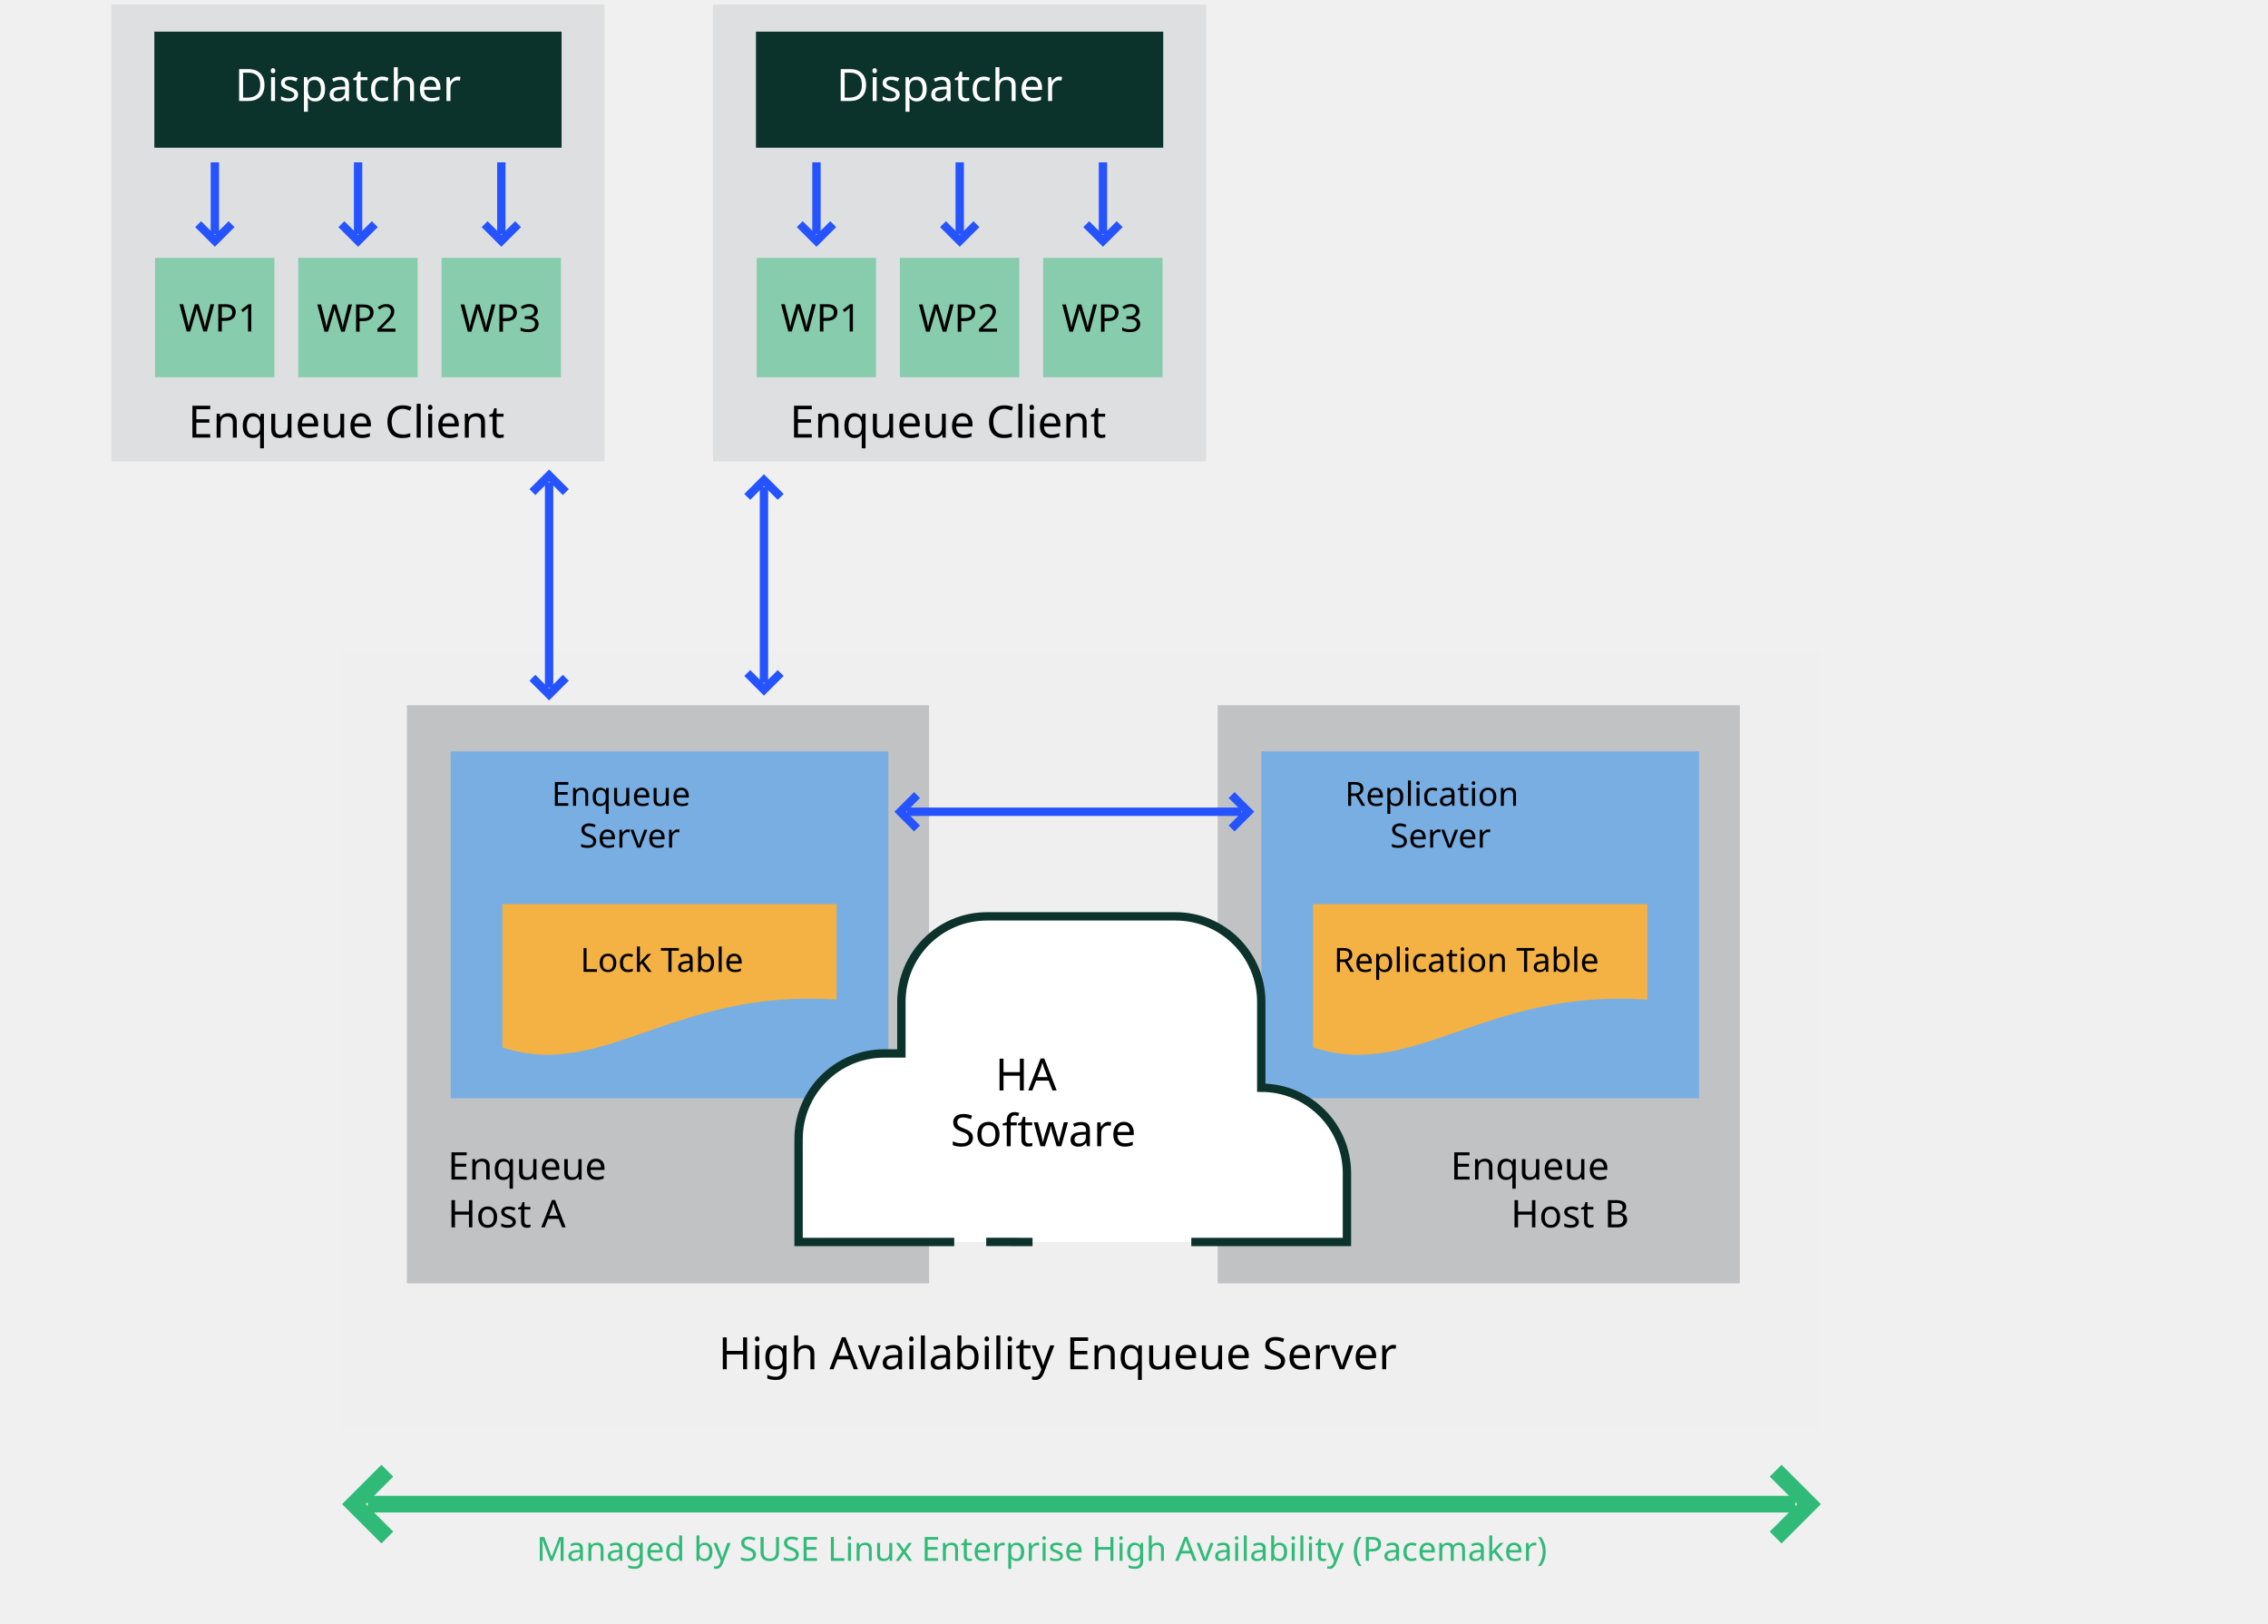
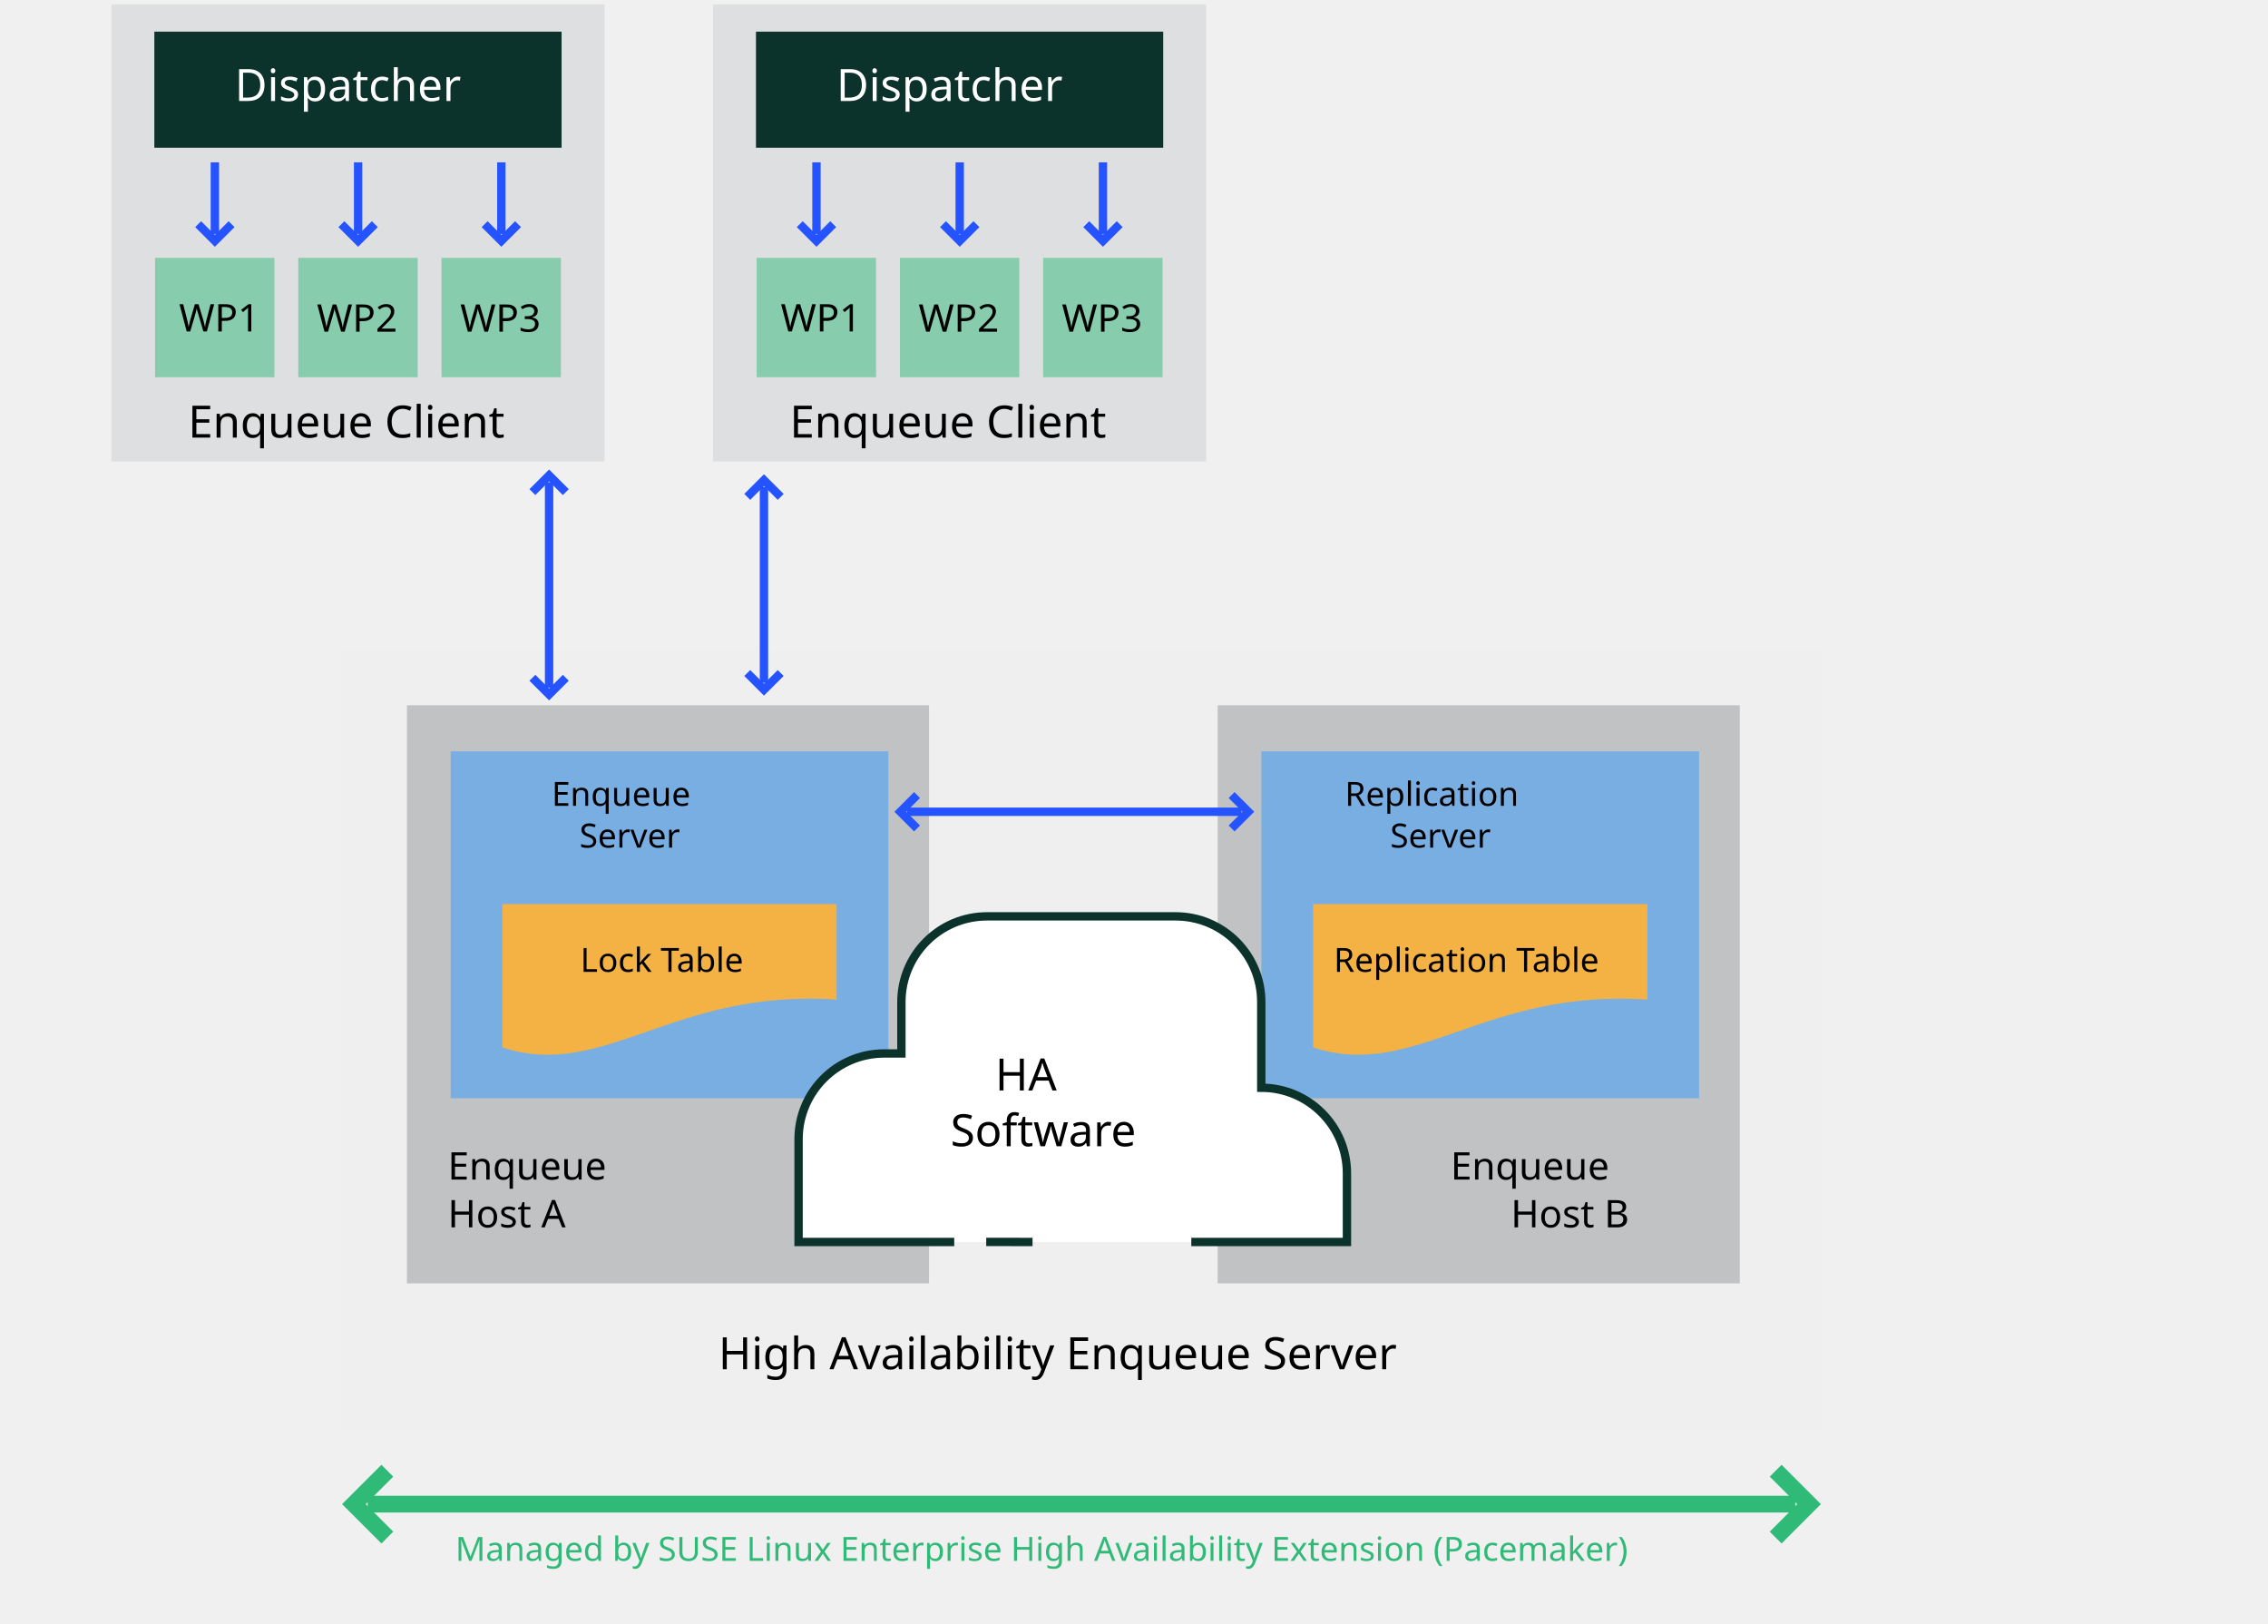
<svg xmlns="http://www.w3.org/2000/svg" width="950" height="680" viewBox="0 0 251.354 179.917" version="1.1" id="svg8">
  <defs id="defs2">
    <marker style="overflow:visible" id="DotL" refX="0.0" refY="0.0" orient="auto">
      <path transform="scale(0.8) translate(7.4, 1)" style="fill-rule:evenodd;stroke:#0c322c;stroke-width:1pt;stroke-opacity:1;fill:#0c322c;fill-opacity:1" d="M -2.5,-1.0 C -2.5,1.76 -4.74,4.0 -7.5,4.0 C -10.26,4.0 -12.5,1.76 -12.5,-1.0 C -12.5,-3.76 -10.26,-6.0 -7.5,-6.0 C -4.74,-6.0 -2.5,-3.76 -2.5,-1.0 z " id="path965" />
    </marker>
    <marker markerWidth="7.121" markerHeight="11.414" refX="3.561" refY="5.707" orient="auto" id="marker840">
      <path style="fill:#ffffff;stroke:#2453ff;stroke-width:2;stroke-linecap:butt;stroke-linejoin:miter;stroke-miterlimit:4;stroke-dasharray:none;stroke-opacity:1;fill-opacity:0.0" d="M 0.707,0.707 5.707,5.707 l -5,5" id="path838" />
    </marker>
    <marker markerWidth="3.061" markerHeight="4.707" refX="1.53" refY="2.354" orient="auto" id="marker868">
      <path style="fill:none;stroke:#000000;stroke-width:1px;stroke-linecap:butt;stroke-linejoin:miter;stroke-opacity:1" d="M 2.707,0.354 0.707,2.354 2.707,4.354" id="path851-3" />
    </marker>
    <marker markerWidth="3.061" markerHeight="4.707" refX="1.53" refY="2.354" orient="auto" id="marker883">
      <path style="fill:#ffffff;stroke:#2453ff;stroke-width:1px;stroke-linecap:butt;stroke-linejoin:miter;stroke-opacity:1;fill-opacity:0.0" d="M 0.354,0.354 2.354,2.354 0.354,4.354" id="path851" />
    </marker>
    <marker markerWidth="3.061" markerHeight="4.707" refX="1.53" refY="2.354" orient="auto" id="marker8684506">
      <path style="fill:#0c322c;stroke:#000000;stroke-width:1px;stroke-linecap:butt;stroke-linejoin:miter;stroke-opacity:1" d="M 2.707,0.354 0.707,2.354 2.707,4.354" id="path1208" />
    </marker>
    <marker markerWidth="3.061" markerHeight="4.707" refX="1.53" refY="2.354" orient="auto" id="marker8839976">
      <path style="fill:#0c322c;stroke:#000000;stroke-width:1px;stroke-linecap:butt;stroke-linejoin:miter;stroke-opacity:1" d="M 0.354,0.354 2.354,2.354 0.354,4.354" id="path1211" />
    </marker>
    <marker markerWidth="3.061" markerHeight="4.707" refX="1.53" refY="2.354" orient="auto" id="marker86845062245">
      <path style="fill:#ffffff;stroke:#000000;stroke-width:1px;stroke-linecap:butt;stroke-linejoin:miter;stroke-opacity:1" d="M 2.707,0.354 0.707,2.354 2.707,4.354" id="path1299" />
    </marker>
    <marker markerWidth="3.061" markerHeight="4.707" refX="1.53" refY="2.354" orient="auto" id="marker88399767239">
      <path style="fill:#ffffff;stroke:#000000;stroke-width:1px;stroke-linecap:butt;stroke-linejoin:miter;stroke-opacity:1" d="M 0.354,0.354 2.354,2.354 0.354,4.354" id="path1302" />
    </marker>
    <marker markerWidth="3.061" markerHeight="4.707" refX="1.53" refY="2.354" orient="auto" id="marker868450622454738">
      <path style="fill:#ffffff;stroke:#0c322c;stroke-width:1px;stroke-linecap:butt;stroke-linejoin:miter;stroke-opacity:1" d="M 2.707,0.354 0.707,2.354 2.707,4.354" id="path1414" />
    </marker>
    <marker markerWidth="3.061" markerHeight="4.707" refX="1.53" refY="2.354" orient="auto" id="marker883997672393450">
      <path style="fill:#ffffff;stroke:#0c322c;stroke-width:1px;stroke-linecap:butt;stroke-linejoin:miter;stroke-opacity:1" d="M 0.354,0.354 2.354,2.354 0.354,4.354" id="path1417" />
    </marker>
    <marker markerWidth="3.061" markerHeight="4.707" refX="1.53" refY="2.354" orient="auto" id="marker8684112">
      <path style="fill:#ffffff;stroke:#0c322c;stroke-width:1px;stroke-linecap:butt;stroke-linejoin:miter;stroke-opacity:1;fill-opacity:0.0" d="M 2.707,0.354 0.707,2.354 2.707,4.354" id="path2096" />
    </marker>
    <marker markerWidth="3.061" markerHeight="4.707" refX="1.53" refY="2.354" orient="auto" id="marker8834579">
      <path style="fill:#ffffff;stroke:#0c322c;stroke-width:1px;stroke-linecap:butt;stroke-linejoin:miter;stroke-opacity:1;fill-opacity:0.0" d="M 0.354,0.354 2.354,2.354 0.354,4.354" id="path2099" />
    </marker>
    <marker markerWidth="3.061" markerHeight="4.707" refX="1.53" refY="2.354" orient="auto" id="marker8836481">
      <path style="fill:#ffffff;stroke:#0c322c;stroke-width:1px;stroke-linecap:butt;stroke-linejoin:miter;stroke-opacity:1;fill-opacity:0.0" d="M 0.354,0.354 2.354,2.354 0.354,4.354" id="path2261" />
    </marker>
    <marker markerWidth="3.061" markerHeight="4.707" refX="1.53" refY="2.354" orient="auto" id="marker8836481-7">
      <path style="fill:#ffffff;fill-opacity:0;stroke:#0c322c;stroke-width:1px;stroke-linecap:butt;stroke-linejoin:miter;stroke-opacity:1" d="M 0.354,0.354 2.354,2.354 0.354,4.354" id="path2261-5" />
    </marker>
    <marker style="overflow:visible" id="DotL-2" refX="0.0" refY="0.0" orient="auto">
      <path transform="scale(0.8) translate(7.4, 1)" style="fill-rule:evenodd;stroke:#0c322c;stroke-width:1pt;stroke-opacity:1;fill:#0c322c;fill-opacity:1" d="M -2.5,-1.0 C -2.5,1.76 -4.74,4.0 -7.5,4.0 C -10.26,4.0 -12.5,1.76 -12.5,-1.0 C -12.5,-3.76 -10.26,-6.0 -7.5,-6.0 C -4.74,-6.0 -2.5,-3.76 -2.5,-1.0 z " id="path965-9" />
    </marker>
    <marker markerWidth="7.121" markerHeight="11.414" refX="3.561" refY="5.707" orient="auto" id="marker840-1">
      <path style="fill:none;stroke:#0c322c;stroke-width:2;stroke-linecap:butt;stroke-linejoin:miter;stroke-miterlimit:4;stroke-dasharray:none;stroke-opacity:1" d="M 0.707,0.707 5.707,5.707 l -5,5" id="path838-2" />
    </marker>
    <marker markerWidth="3.061" markerHeight="4.707" refX="1.53" refY="2.354" orient="auto" id="marker868-7">
      <path style="fill:none;stroke:#000000;stroke-width:1px;stroke-linecap:butt;stroke-linejoin:miter;stroke-opacity:1" d="M 2.707,0.354 0.707,2.354 2.707,4.354" id="path851-3-0" />
    </marker>
    <marker markerWidth="3.061" markerHeight="4.707" refX="1.53" refY="2.354" orient="auto" id="marker883-9">
      <path style="fill:none;stroke:#000000;stroke-width:1px;stroke-linecap:butt;stroke-linejoin:miter;stroke-opacity:1" d="M 0.354,0.354 2.354,2.354 0.354,4.354" id="path851-36" />
    </marker>
    <marker markerWidth="3.061" markerHeight="4.707" refX="1.53" refY="2.354" orient="auto" id="marker8684506-0">
      <path style="fill:#0c322c;stroke:#000000;stroke-width:1px;stroke-linecap:butt;stroke-linejoin:miter;stroke-opacity:1" d="M 2.707,0.354 0.707,2.354 2.707,4.354" id="path1208-6" />
    </marker>
    <marker markerWidth="3.061" markerHeight="4.707" refX="1.53" refY="2.354" orient="auto" id="marker8839976-2">
      <path style="fill:#0c322c;stroke:#000000;stroke-width:1px;stroke-linecap:butt;stroke-linejoin:miter;stroke-opacity:1" d="M 0.354,0.354 2.354,2.354 0.354,4.354" id="path1211-6" />
    </marker>
    <marker markerWidth="3.061" markerHeight="4.707" refX="1.53" refY="2.354" orient="auto" id="marker86845062245-1">
      <path style="fill:#ffffff;stroke:#000000;stroke-width:1px;stroke-linecap:butt;stroke-linejoin:miter;stroke-opacity:1" d="M 2.707,0.354 0.707,2.354 2.707,4.354" id="path1299-8" />
    </marker>
    <marker markerWidth="3.061" markerHeight="4.707" refX="1.53" refY="2.354" orient="auto" id="marker88399767239-7">
      <path style="fill:#ffffff;stroke:#000000;stroke-width:1px;stroke-linecap:butt;stroke-linejoin:miter;stroke-opacity:1" d="M 0.354,0.354 2.354,2.354 0.354,4.354" id="path1302-9" />
    </marker>
    <marker markerWidth="3.061" markerHeight="4.707" refX="1.53" refY="2.354" orient="auto" id="marker868450622454738-2">
      <path style="fill:#ffffff;stroke:#0c322c;stroke-width:1px;stroke-linecap:butt;stroke-linejoin:miter;stroke-opacity:1" d="M 2.707,0.354 0.707,2.354 2.707,4.354" id="path1414-0" />
    </marker>
    <marker markerWidth="3.061" markerHeight="4.707" refX="1.53" refY="2.354" orient="auto" id="marker883997672393450-2">
      <path style="fill:#ffffff;stroke:#0c322c;stroke-width:1px;stroke-linecap:butt;stroke-linejoin:miter;stroke-opacity:1" d="M 0.354,0.354 2.354,2.354 0.354,4.354" id="path1417-3" />
    </marker>
    <marker markerWidth="3.061" markerHeight="4.707" refX="1.53" refY="2.354" orient="auto" id="marker8684112-7">
      <path style="fill:#ffffff;stroke:#2453ff;stroke-width:1px;stroke-linecap:butt;stroke-linejoin:miter;stroke-opacity:1;fill-opacity:0.0" d="M 2.707,0.354 0.707,2.354 2.707,4.354" id="path2096-5" />
    </marker>
    <marker markerWidth="3.061" markerHeight="4.707" refX="1.53" refY="2.354" orient="auto" id="marker8834579-9">
      <path style="fill:#ffffff;stroke:#2453ff;stroke-width:1px;stroke-linecap:butt;stroke-linejoin:miter;stroke-opacity:1;fill-opacity:0.0" d="M 0.354,0.354 2.354,2.354 0.354,4.354" id="path2099-2" />
    </marker>
    <marker markerWidth="3.061" markerHeight="4.707" refX="1.53" refY="2.354" orient="auto" id="marker8836481-2">
      <path style="fill:#ffffff;stroke:#0c322c;stroke-width:1px;stroke-linecap:butt;stroke-linejoin:miter;stroke-opacity:1;fill-opacity:0.0" d="M 0.354,0.354 2.354,2.354 0.354,4.354" id="path2261-8" />
    </marker>
    <marker markerWidth="3.061" markerHeight="4.707" refX="1.53" refY="2.354" orient="auto" id="marker8836481-7-9">
      <path style="fill:#ffffff;fill-opacity:0;stroke:#0c322c;stroke-width:1px;stroke-linecap:butt;stroke-linejoin:miter;stroke-opacity:1" d="M 0.354,0.354 2.354,2.354 0.354,4.354" id="path2261-5-7" />
    </marker>
    <marker markerWidth="3.061" markerHeight="4.707" refX="1.53" refY="2.354" orient="auto" id="marker883-6">
      <path style="fill:#ffffff;fill-opacity:0;stroke:#2453ff;stroke-width:1px;stroke-linecap:butt;stroke-linejoin:miter;stroke-opacity:1" d="M 0.354,0.354 2.354,2.354 0.354,4.354" id="path851-1" />
    </marker>
    <marker markerWidth="3.061" markerHeight="4.707" refX="1.53" refY="2.354" orient="auto" id="marker883-93">
      <path style="fill:#ffffff;fill-opacity:0;stroke:#2453ff;stroke-width:1px;stroke-linecap:butt;stroke-linejoin:miter;stroke-opacity:1" d="M 0.354,0.354 2.354,2.354 0.354,4.354" id="path851-19" />
    </marker>
    <marker markerWidth="3.061" markerHeight="4.707" refX="1.53" refY="2.354" orient="auto" id="marker883-7">
      <path style="fill:#ffffff;fill-opacity:0;stroke:#2453ff;stroke-width:1px;stroke-linecap:butt;stroke-linejoin:miter;stroke-opacity:1" d="M 0.354,0.354 2.354,2.354 0.354,4.354" id="path851-8" />
    </marker>
    <marker markerWidth="3.061" markerHeight="4.707" refX="1.53" refY="2.354" orient="auto" id="marker883-6-4">
      <path style="fill:#ffffff;fill-opacity:0;stroke:#2453ff;stroke-width:1px;stroke-linecap:butt;stroke-linejoin:miter;stroke-opacity:1" d="M 0.354,0.354 2.354,2.354 0.354,4.354" id="path851-1-5" />
    </marker>
    <marker markerWidth="3.061" markerHeight="4.707" refX="1.53" refY="2.354" orient="auto" id="marker883-93-0">
      <path style="fill:#ffffff;fill-opacity:0;stroke:#2453ff;stroke-width:1px;stroke-linecap:butt;stroke-linejoin:miter;stroke-opacity:1" d="M 0.354,0.354 2.354,2.354 0.354,4.354" id="path851-19-3" />
    </marker>
    <marker markerWidth="3.061" markerHeight="4.707" refX="1.53" refY="2.354" orient="auto" id="marker8684112-7-7">
      <path style="fill:#ffffff;fill-opacity:0.0;stroke:#30ba78;stroke-width:1px;stroke-linecap:butt;stroke-linejoin:miter;stroke-opacity:1" d="M 2.707,0.354 0.707,2.354 2.707,4.354" id="path2096-5-3" />
    </marker>
    <marker markerWidth="3.061" markerHeight="4.707" refX="1.53" refY="2.354" orient="auto" id="marker883-61">
      <path style="fill:#ffffff;fill-opacity:0.0;stroke:#30ba78;stroke-width:1px;stroke-linecap:butt;stroke-linejoin:miter;stroke-opacity:1" d="M 0.354,0.354 2.354,2.354 0.354,4.354" id="path851-2" />
    </marker>
  </defs>
  <g id="layer1">
    <rect style="fill:#dedfe0;stroke:none;stroke-width:0.53;stroke-linecap:square;paint-order:markers fill stroke;stop-color:#000000" id="rect46" width="54.649" height="50.649" x="12.349" y="0.489" />
    <g id="g82" transform="translate(0.250607,-11.1125)" style="opacity:0.5">
      <rect style="fill:#30ba78;stroke:none;stroke-width:0.53;stroke-linecap:square;paint-order:markers fill stroke;stop-color:#000000" id="rect56" width="13.229" height="13.229" x="16.933" y="39.688" />
      <rect style="fill:#30ba78;stroke:none;stroke-width:0.53;stroke-linecap:square;paint-order:markers fill stroke;stop-color:#000000" id="rect56-3" width="13.229" height="13.229" x="32.808" y="39.688" />
      <rect style="fill:#30ba78;stroke:none;stroke-width:0.53;stroke-linecap:square;paint-order:markers fill stroke;stop-color:#000000" id="rect56-6" width="13.229" height="13.229" x="48.683" y="39.688" />
    </g>
    <g id="g87" transform="translate(0,-10.58333)">
      <rect style="fill:#0c322c;stroke:none;stroke-width:0.545;stroke-linecap:square;paint-order:markers fill stroke;stop-color:#000000" id="rect48" width="45.134" height="12.862" x="17.106" y="14.091" />
      <text xml:space="preserve" style="font-weight:500;font-size:4.939px;line-height:1.25;font-family:Poppins;-inkscape-font-specification:'Poppins, Medium';letter-spacing:0px;fill:#ffffff;stroke-width:0.265" x="26.017" y="21.776" id="text54">
        <tspan id="tspan52" x="26.017" y="21.776" style="fill:#ffffff;stroke-width:0.265">Dispatcher</tspan>
      </text>
      <text xml:space="preserve" style="font-weight:500;font-size:4.233px;line-height:1.25;font-family:Poppins;-inkscape-font-specification:'Poppins, Medium';letter-spacing:0px;stroke-width:0.265" x="19.849" y="47.314" id="text91">
        <tspan id="tspan89" x="19.849" y="47.314" style="font-size:4.233px;fill:#000000;stroke-width:0.265">WP1</tspan>
      </text>
      <text xml:space="preserve" style="font-weight:500;font-size:4.233px;line-height:1.25;font-family:Poppins;-inkscape-font-specification:'Poppins, Medium';letter-spacing:0px;stroke-width:0.265" x="35.123" y="47.346" id="text91-7">
        <tspan id="tspan89-5" x="35.123" y="47.346" style="font-size:4.233px;fill:#000000;stroke-width:0.265">WP2</tspan>
      </text>
      <text xml:space="preserve" style="font-weight:500;font-size:4.233px;line-height:1.25;font-family:Poppins;-inkscape-font-specification:'Poppins, Medium';letter-spacing:0px;stroke-width:0.265" x="51.004" y="47.343" id="text91-7-3">
        <tspan id="tspan89-5-5" x="51.004" y="47.343" style="font-size:4.233px;fill:#000000;stroke-width:0.265">WP3</tspan>
      </text>
      <text xml:space="preserve" style="font-weight:500;font-size:4.939px;line-height:1.25;font-family:Poppins;-inkscape-font-specification:'Poppins, Medium';letter-spacing:0px;stroke-width:0.265" x="20.839" y="59.078" id="text171">
        <tspan id="tspan169" x="20.839" y="59.078" style="stroke-width:0.265">Enqueue Client</tspan>
      </text>
    </g>
    <path style="fill:none;stroke:#2453ff;stroke-width:0.926;stroke-linecap:butt;stroke-linejoin:miter;stroke-miterlimit:4;stroke-dasharray:none;stroke-opacity:1;marker-end:url(#marker883)" d="m 55.562,17.992 v 7.938" id="path195" />
    <path style="fill:none;stroke:#2453ff;stroke-width:0.926;stroke-linecap:butt;stroke-linejoin:miter;stroke-miterlimit:4;stroke-dasharray:none;stroke-opacity:1;marker-end:url(#marker883-6)" d="m 39.687,17.992 v 7.938" id="path195-2" />
    <path style="fill:none;stroke:#2453ff;stroke-width:0.926;stroke-linecap:butt;stroke-linejoin:miter;stroke-miterlimit:4;stroke-dasharray:none;stroke-opacity:1;marker-end:url(#marker883-93)" d="m 23.812,17.992 v 7.938" id="path195-4" />
    <rect style="fill:#dedfe0;stroke:none;stroke-width:0.53;stroke-linecap:square;paint-order:markers fill stroke;stop-color:#000000" id="rect46-6" width="54.649" height="50.649" x="79.024" y="0.489" />
    <g id="g82-1" transform="translate(66.92559,-11.1125)" style="opacity:0.5">
      <rect style="fill:#30ba78;stroke:none;stroke-width:0.53;stroke-linecap:square;paint-order:markers fill stroke;stop-color:#000000" id="rect56-0" width="13.229" height="13.229" x="16.933" y="39.688" />
      <rect style="fill:#30ba78;stroke:none;stroke-width:0.53;stroke-linecap:square;paint-order:markers fill stroke;stop-color:#000000" id="rect56-3-6" width="13.229" height="13.229" x="32.808" y="39.688" />
      <rect style="fill:#30ba78;stroke:none;stroke-width:0.53;stroke-linecap:square;paint-order:markers fill stroke;stop-color:#000000" id="rect56-6-3" width="13.229" height="13.229" x="48.683" y="39.688" />
    </g>
    <g id="g87-2" transform="translate(66.67498,-10.58333)">
      <rect style="fill:#0c322c;stroke:none;stroke-width:0.545;stroke-linecap:square;paint-order:markers fill stroke;stop-color:#000000" id="rect48-0" width="45.134" height="12.862" x="17.106" y="14.091" />
      <text xml:space="preserve" style="font-weight:500;font-size:4.939px;line-height:1.25;font-family:Poppins;-inkscape-font-specification:'Poppins, Medium';letter-spacing:0px;fill:#ffffff;stroke-width:0.265" x="26.017" y="21.776" id="text54-6">
        <tspan id="tspan52-1" x="26.017" y="21.776" style="fill:#ffffff;stroke-width:0.265">Dispatcher</tspan>
      </text>
      <text xml:space="preserve" style="font-weight:500;font-size:4.233px;line-height:1.25;font-family:Poppins;-inkscape-font-specification:'Poppins, Medium';letter-spacing:0px;stroke-width:0.265" x="19.849" y="47.314" id="text91-5">
        <tspan id="tspan89-54" x="19.849" y="47.314" style="font-size:4.233px;fill:#000000;stroke-width:0.265">WP1</tspan>
      </text>
      <text xml:space="preserve" style="font-weight:500;font-size:4.233px;line-height:1.25;font-family:Poppins;-inkscape-font-specification:'Poppins, Medium';letter-spacing:0px;stroke-width:0.265" x="35.123" y="47.346" id="text91-7-7">
        <tspan id="tspan89-5-6" x="35.123" y="47.346" style="font-size:4.233px;fill:#000000;stroke-width:0.265">WP2</tspan>
      </text>
      <text xml:space="preserve" style="font-weight:500;font-size:4.233px;line-height:1.25;font-family:Poppins;-inkscape-font-specification:'Poppins, Medium';letter-spacing:0px;stroke-width:0.265" x="51.004" y="47.343" id="text91-7-3-5">
        <tspan id="tspan89-5-5-6" x="51.004" y="47.343" style="font-size:4.233px;fill:#000000;stroke-width:0.265">WP3</tspan>
      </text>
      <text xml:space="preserve" style="font-weight:500;font-size:4.939px;line-height:1.25;font-family:Poppins;-inkscape-font-specification:'Poppins, Medium';letter-spacing:0px;stroke-width:0.265" x="20.839" y="59.078" id="text171-9">
        <tspan id="tspan169-3" x="20.839" y="59.078" style="stroke-width:0.265">Enqueue Client</tspan>
      </text>
    </g>
    <path style="fill:none;stroke:#2453ff;stroke-width:0.926;stroke-linecap:butt;stroke-linejoin:miter;stroke-miterlimit:4;stroke-dasharray:none;stroke-opacity:1;marker-end:url(#marker883-7)" d="m 122.237,17.992 v 7.938" id="path195-7" />
    <path style="fill:none;stroke:#2453ff;stroke-width:0.926;stroke-linecap:butt;stroke-linejoin:miter;stroke-miterlimit:4;stroke-dasharray:none;stroke-opacity:1;marker-end:url(#marker883-6-4)" d="m 106.362,17.992 v 7.938" id="path195-2-4" />
    <path style="fill:none;stroke:#2453ff;stroke-width:0.926;stroke-linecap:butt;stroke-linejoin:miter;stroke-miterlimit:4;stroke-dasharray:none;stroke-opacity:1;marker-end:url(#marker883-93-0)" d="m 90.487,17.992 v 7.938" id="path195-4-5" />
    <rect style="fill:#efefef;stroke:none;stroke-width:0.759;stroke-linecap:square;stroke-miterlimit:4;stroke-dasharray:none;paint-order:markers fill stroke;stop-color:#000000" id="rect3292" width="163.965" height="86.376" x="37.808" y="72.135" />
    <g id="g1236" transform="translate(0,-0.3455931)">
      <rect style="fill:#c0c2c4;stroke:none;stroke-width:0.874;stroke-linecap:square;stroke-miterlimit:4;stroke-dasharray:none;paint-order:markers fill stroke;stop-color:#000000" id="rect3294" width="57.863" height="64.067" x="45.1" y="78.5" />
      <g id="g1168" transform="translate(0.4205423)">
        <rect style="opacity:0.998;fill:#79aee3;fill-opacity:1;stroke:none;stroke-width:0.963;stroke-linecap:square;stroke-miterlimit:4;stroke-dasharray:none;paint-order:markers fill stroke;stop-color:#000000" id="rect3296" width="48.503" height="38.441" x="49.526" y="83.612" />
        <g id="g1158" transform="translate(-0.3057179)">
          <path style="fill:#f3b243;fill-opacity:1;stroke:none;stroke-width:0.265px;stroke-linecap:butt;stroke-linejoin:miter;stroke-opacity:1" d="M 55.562,100.542 H 92.604 V 111.125 c -18.101,-1.259 -25.804,9.012 -37.042,5.292 z" id="path3298" />
          <text xml:space="preserve" style="font-weight:500;font-size:3.704px;line-height:1.25;font-family:Poppins;-inkscape-font-specification:'Poppins, Medium';letter-spacing:0px;stroke-width:0.265" x="64.202" y="108.047" id="text1141">
            <tspan id="tspan1139" x="64.202" y="108.047" style="font-size:3.704px;stroke-width:0.265">Lock Table</tspan>
          </text>
        </g>
        <text xml:space="preserve" style="font-weight:500;font-size:3.704px;line-height:1.25;font-family:Poppins;-inkscape-font-specification:'Poppins, Medium';text-align:center;letter-spacing:0px;text-anchor:middle;stroke-width:0.265" x="73.707" y="89.646" id="text1145">
          <tspan id="tspan1143" x="73.707" y="89.646" style="font-size:3.704px;text-align:center;text-anchor:middle;stroke-width:0.265">Enqueue</tspan>
          <tspan x="73.707" y="94.276" style="font-size:3.704px;text-align:center;text-anchor:middle;stroke-width:0.265" id="tspan1147">Server</tspan>
        </text>
      </g>
      <text xml:space="preserve" style="font-weight:500;font-size:4.233px;line-height:1.25;font-family:Poppins;-inkscape-font-specification:'Poppins, Medium';letter-spacing:0px;stroke-width:0.265" x="49.629" y="131.065" id="text1151">
        <tspan id="tspan1149" x="49.629" y="131.065" style="font-size:4.233px;stroke-width:0.265">Enqueue</tspan>
        <tspan x="49.629" y="136.357" style="font-size:4.233px;stroke-width:0.265" id="tspan1153">Host A</tspan>
      </text>
    </g>
    <g id="g1236-9" transform="translate(89.85128,-0.3455931)">
      <rect style="fill:#c0c2c4;stroke:none;stroke-width:0.874;stroke-linecap:square;stroke-miterlimit:4;stroke-dasharray:none;paint-order:markers fill stroke;stop-color:#000000" id="rect3294-3" width="57.863" height="64.067" x="45.1" y="78.5" />
      <g id="g1168-6" transform="translate(0.4205423)">
        <rect style="opacity:0.998;fill:#79aee3;fill-opacity:1;stroke:none;stroke-width:0.963;stroke-linecap:square;stroke-miterlimit:4;stroke-dasharray:none;paint-order:markers fill stroke;stop-color:#000000" id="rect3296-0" width="48.503" height="38.441" x="49.526" y="83.612" />
        <g id="g1158-6" transform="translate(-0.3057179)">
          <path style="fill:#f3b243;fill-opacity:1;stroke:none;stroke-width:0.265px;stroke-linecap:butt;stroke-linejoin:miter;stroke-opacity:1" d="M 55.562,100.542 H 92.604 V 111.125 c -18.101,-1.259 -25.804,9.012 -37.042,5.292 z" id="path3298-2" />
          <text xml:space="preserve" style="font-weight:500;font-size:3.704px;line-height:1.25;font-family:Poppins;-inkscape-font-specification:'Poppins, Medium';letter-spacing:0px;stroke-width:0.265" x="57.852" y="108.047" id="text1141-6">
            <tspan id="tspan1139-1" x="57.852" y="108.047" style="font-size:3.704px;stroke-width:0.265">Replication Table</tspan>
          </text>
        </g>
        <text xml:space="preserve" style="font-weight:500;font-size:3.704px;line-height:1.25;font-family:Poppins;-inkscape-font-specification:'Poppins, Medium';text-align:center;letter-spacing:0px;text-anchor:middle;stroke-width:0.265" x="73.707" y="89.646" id="text1145-8">
          <tspan id="tspan1143-7" x="73.707" y="89.646" style="font-size:3.704px;text-align:center;text-anchor:middle;stroke-width:0.265">Replication</tspan>
          <tspan x="73.707" y="94.276" style="font-size:3.704px;text-align:center;text-anchor:middle;stroke-width:0.265" id="tspan1147-9">Server</tspan>
        </text>
      </g>
      <text xml:space="preserve" style="font-weight:500;font-size:4.233px;line-height:1.25;font-family:Poppins;-inkscape-font-specification:'Poppins, Medium';text-align:end;letter-spacing:0px;text-anchor:end;stroke-width:0.265" x="98.402" y="131.065" id="text1151-2">
        <tspan id="tspan1149-0" x="98.402" y="131.065" style="font-size:4.233px;text-align:end;text-anchor:end;stroke-width:0.265">Enqueue</tspan>
        <tspan x="98.402" y="136.357" style="font-size:4.233px;text-align:end;text-anchor:end;stroke-width:0.265" id="tspan1153-2">Host B</tspan>
      </text>
    </g>
    <g id="g1837" transform="matrix(0.2110214,0,0,0.2110214,80.80092,91.8468)" style="fill:#ffffff;stroke-width:4.388;stroke-miterlimit:4;stroke-dasharray:none">
      <g id="Layer_1" style="fill:#ffffff;stroke-width:4.388;stroke-miterlimit:4;stroke-dasharray:none">
        <path class="st0" d="M 118.25,216.979 H 36.5 v -54 c 0,-24.85 20.15,-45 45,-45 h 9 V 90.979 c 0,-24.85 20.15,-45 45,-45 h 99 c 24.85,0 45,20.15 45,45 v 45 0 c 24.85,0 45,20.15 45,45 v 36 h -81.75" id="path1806" style="fill:#ffffff;stroke-width:4.388;stroke-miterlimit:4;stroke-dasharray:none" />
        <path style="fill:#ffffff;stroke:#0c322c;stroke-width:4.388;stroke-linecap:butt;stroke-linejoin:miter;stroke-miterlimit:4;stroke-dasharray:none;stroke-opacity:1" d="m 135.046,216.951 24.329,0.027" id="path835" />
      </g>
      <g id="Outlines" style="fill:#ffffff;stroke-width:4.388;stroke-miterlimit:4;stroke-dasharray:none" />
    </g>
    <text xml:space="preserve" style="font-weight:500;font-size:4.939px;line-height:1.25;font-family:Poppins;-inkscape-font-specification:'Poppins, Medium';text-align:center;letter-spacing:0px;text-anchor:middle;stroke-width:0.265" x="118.838" y="120.847" id="text1351">
      <tspan id="tspan1349" x="118.838" y="120.847" style="text-align:center;text-anchor:middle;stroke-width:0.265">HA </tspan>
      <tspan x="118.838" y="127.021" style="text-align:center;text-anchor:middle;stroke-width:0.265" id="tspan1353">Software</tspan>
    </text>
    <text xml:space="preserve" style="font-weight:500;font-size:4.939px;line-height:1.25;font-family:Poppins;-inkscape-font-specification:'Poppins, Medium';letter-spacing:0px;stroke-width:0.265" x="79.62" y="151.738" id="text2180">
      <tspan id="tspan2178" x="79.62" y="151.738" style="stroke-width:0.265">High Availability Enqueue Server</tspan>
    </text>
    <path style="fill:none;stroke:#2453ff;stroke-width:0.926;stroke-linecap:butt;stroke-linejoin:miter;stroke-miterlimit:4;stroke-dasharray:none;stroke-opacity:1;marker-start:url(#marker8684112-7);marker-end:url(#marker883)" d="M 60.854,53.446 V 76.2" id="path2182" />
    <path style="fill:none;stroke:#2453ff;stroke-width:0.926;stroke-linecap:butt;stroke-linejoin:miter;stroke-miterlimit:4;stroke-dasharray:none;stroke-opacity:1;marker-start:url(#marker8684112-7);marker-end:url(#marker883)" d="M 84.667,53.975 V 75.671" id="path2184" />
    <path style="fill:none;stroke:#2453ff;stroke-width:0.926;stroke-linecap:butt;stroke-linejoin:miter;stroke-opacity:1;stroke-miterlimit:4;stroke-dasharray:none;marker-end:url(#marker883);marker-start:url(#marker8684112-7)" d="m 100.542,89.958 h 37.042" id="path2186" />
    <path style="fill:none;stroke:#30ba78;stroke-width:1.852;stroke-linecap:butt;stroke-linejoin:miter;stroke-miterlimit:4;stroke-dasharray:none;stroke-opacity:1;marker-start:url(#marker8684112-7-7);marker-end:url(#marker883-61)" d="M 40.746,166.687 H 198.967" id="path2186-9" />
-     <text xml:space="preserve" style="font-weight:500;font-size:3.704px;line-height:1.25;font-family:Poppins;-inkscape-font-specification:'Poppins, Medium';letter-spacing:0px;fill:#30ba78;stroke-width:0.265" x="59.459" y="172.968" id="text2734">
-       <tspan id="tspan2732" x="59.459" y="172.968" style="font-size:3.704px;fill:#30ba78;stroke-width:0.265">Managed by SUSE Linux Enterprise High Availability (Pacemaker)</tspan>
+     <text xml:space="preserve" style="font-weight:500;font-size:3.704px;line-height:1.25;font-family:Poppins;-inkscape-font-specification:'Poppins, Medium';letter-spacing:0px;fill:#30ba78;stroke-width:0.265" x="50.459" y="172.968" id="text2734">
+       <tspan id="tspan2732" x="50.459" y="172.968" style="font-size:3.704px;fill:#30ba78;stroke-width:0.265">Managed by SUSE Linux Enterprise High Availability Extension (Pacemaker)</tspan>
    </text>
  </g>
  <style type="text/css" id="style1804">
	.st0{fill:none;stroke:#0C322C;stroke-width:17;stroke-miterlimit:10;}
</style>
</svg>
